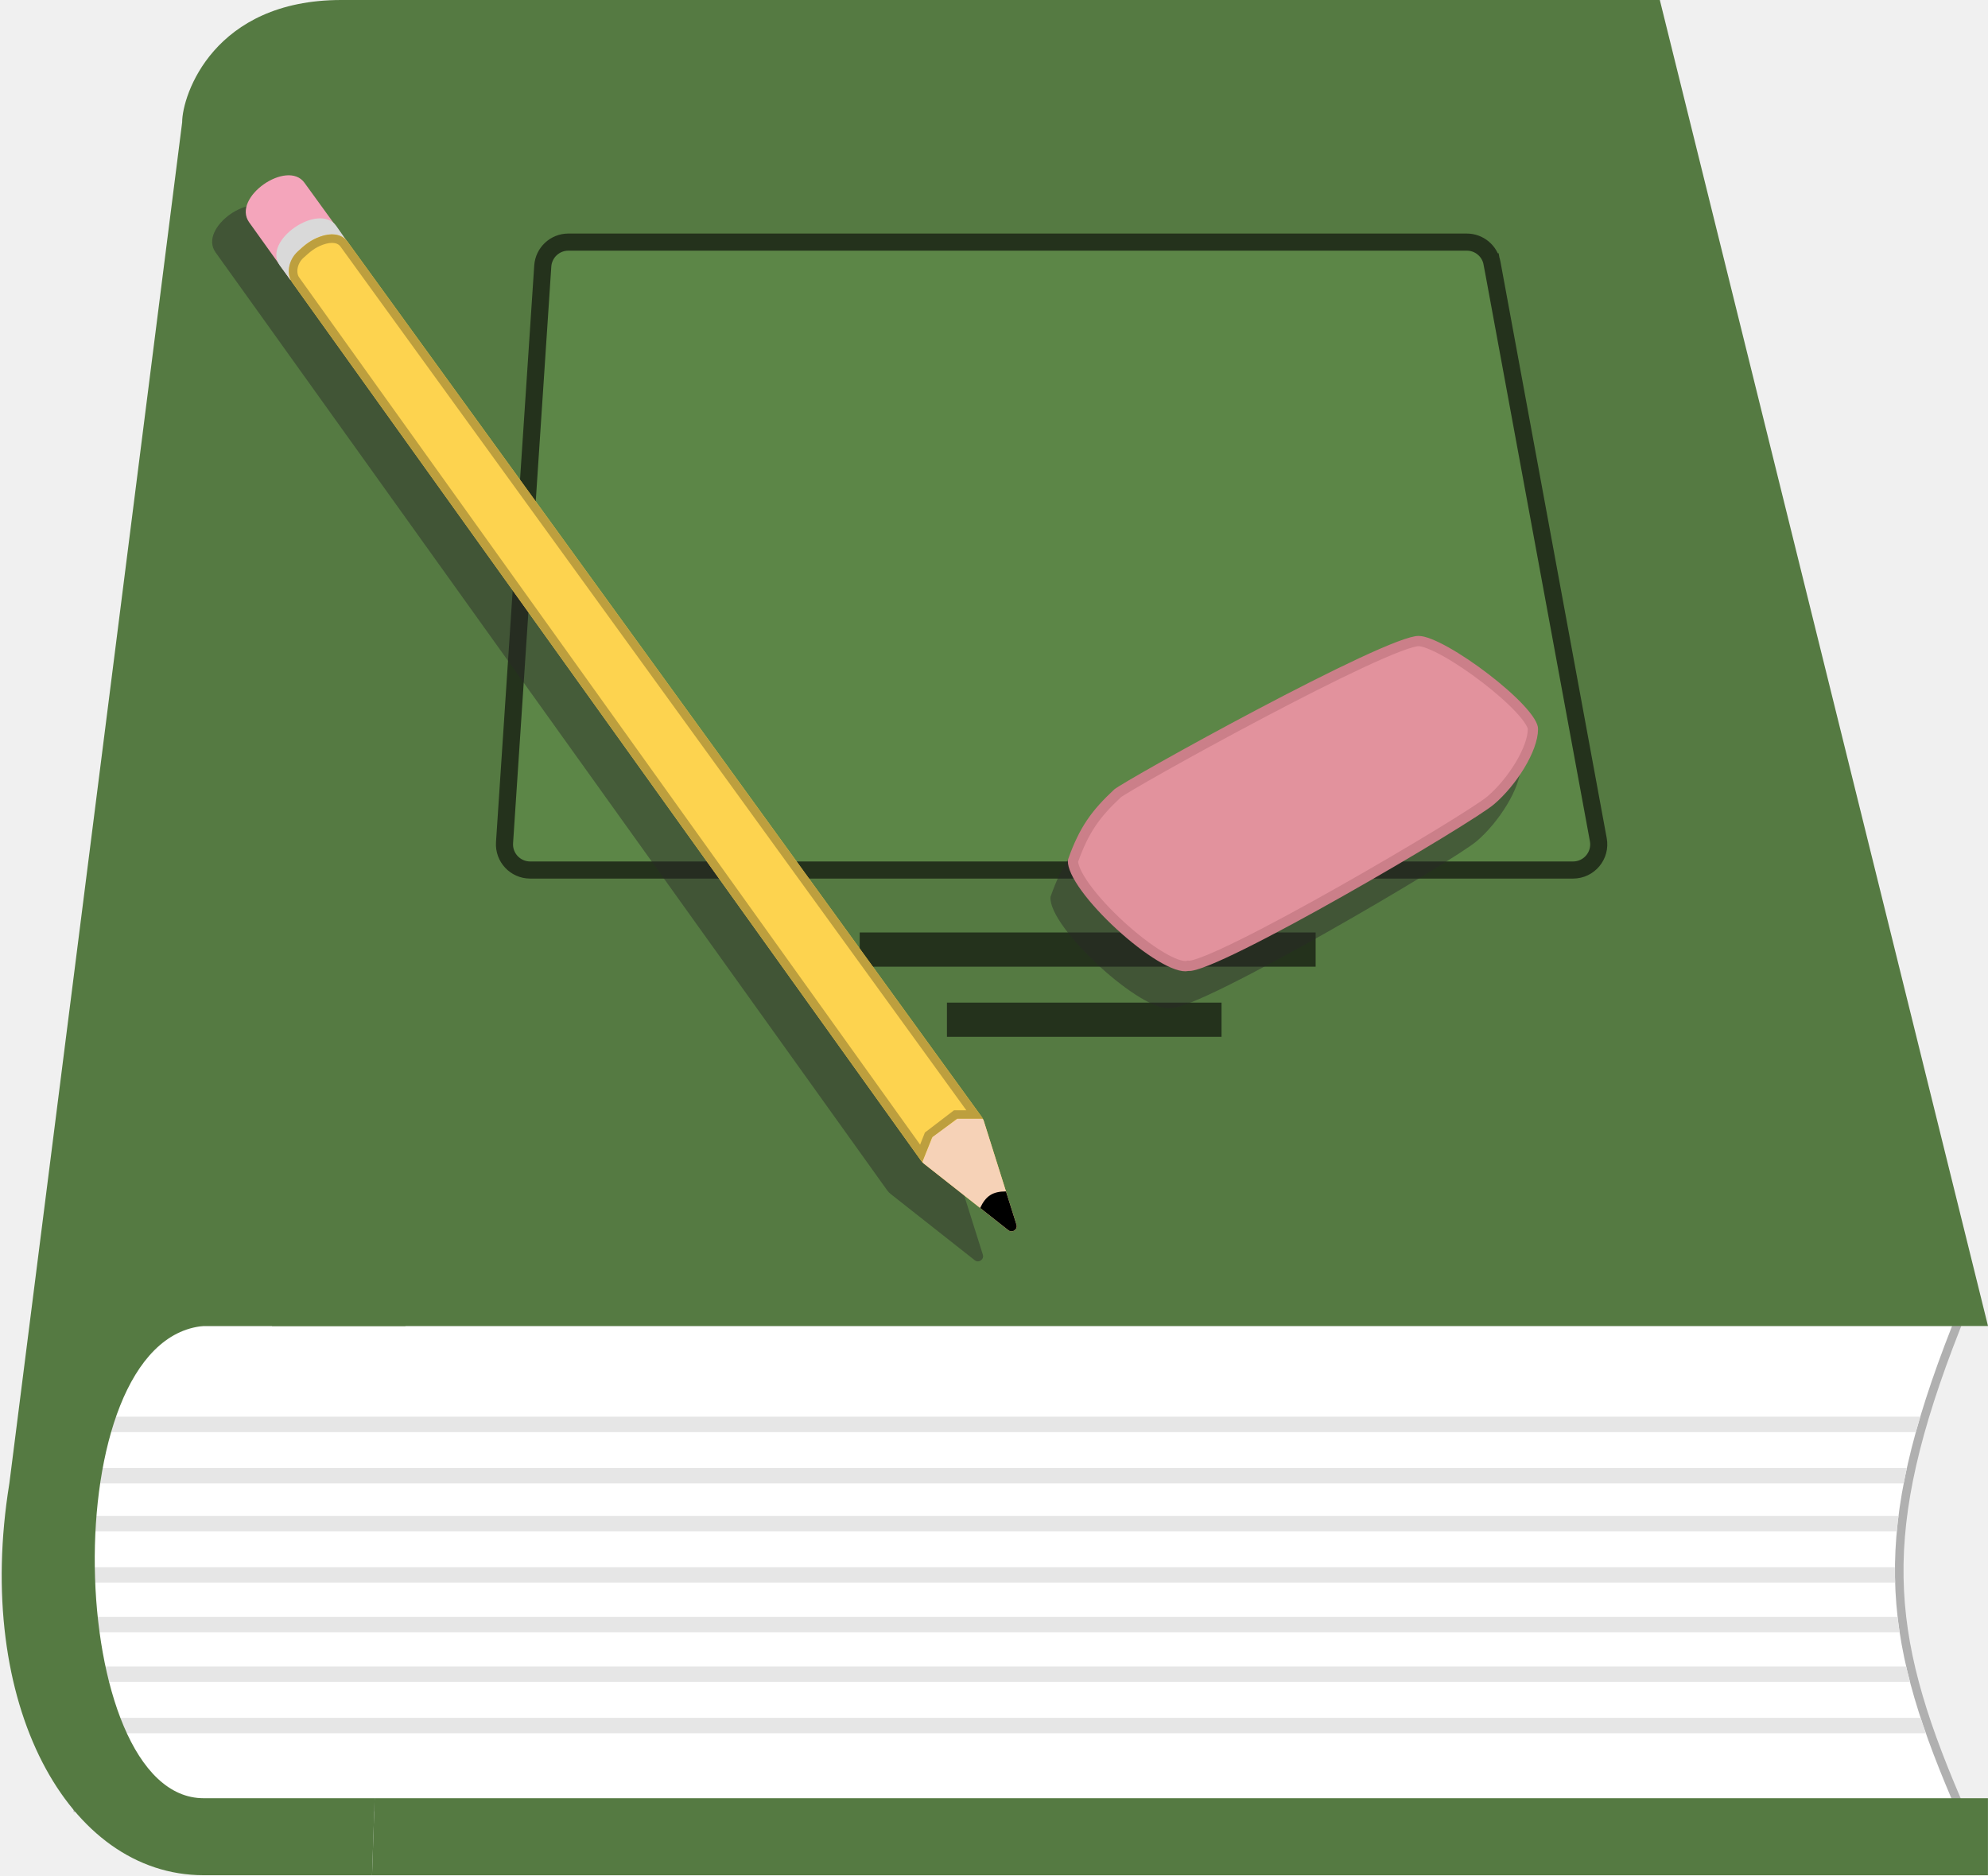
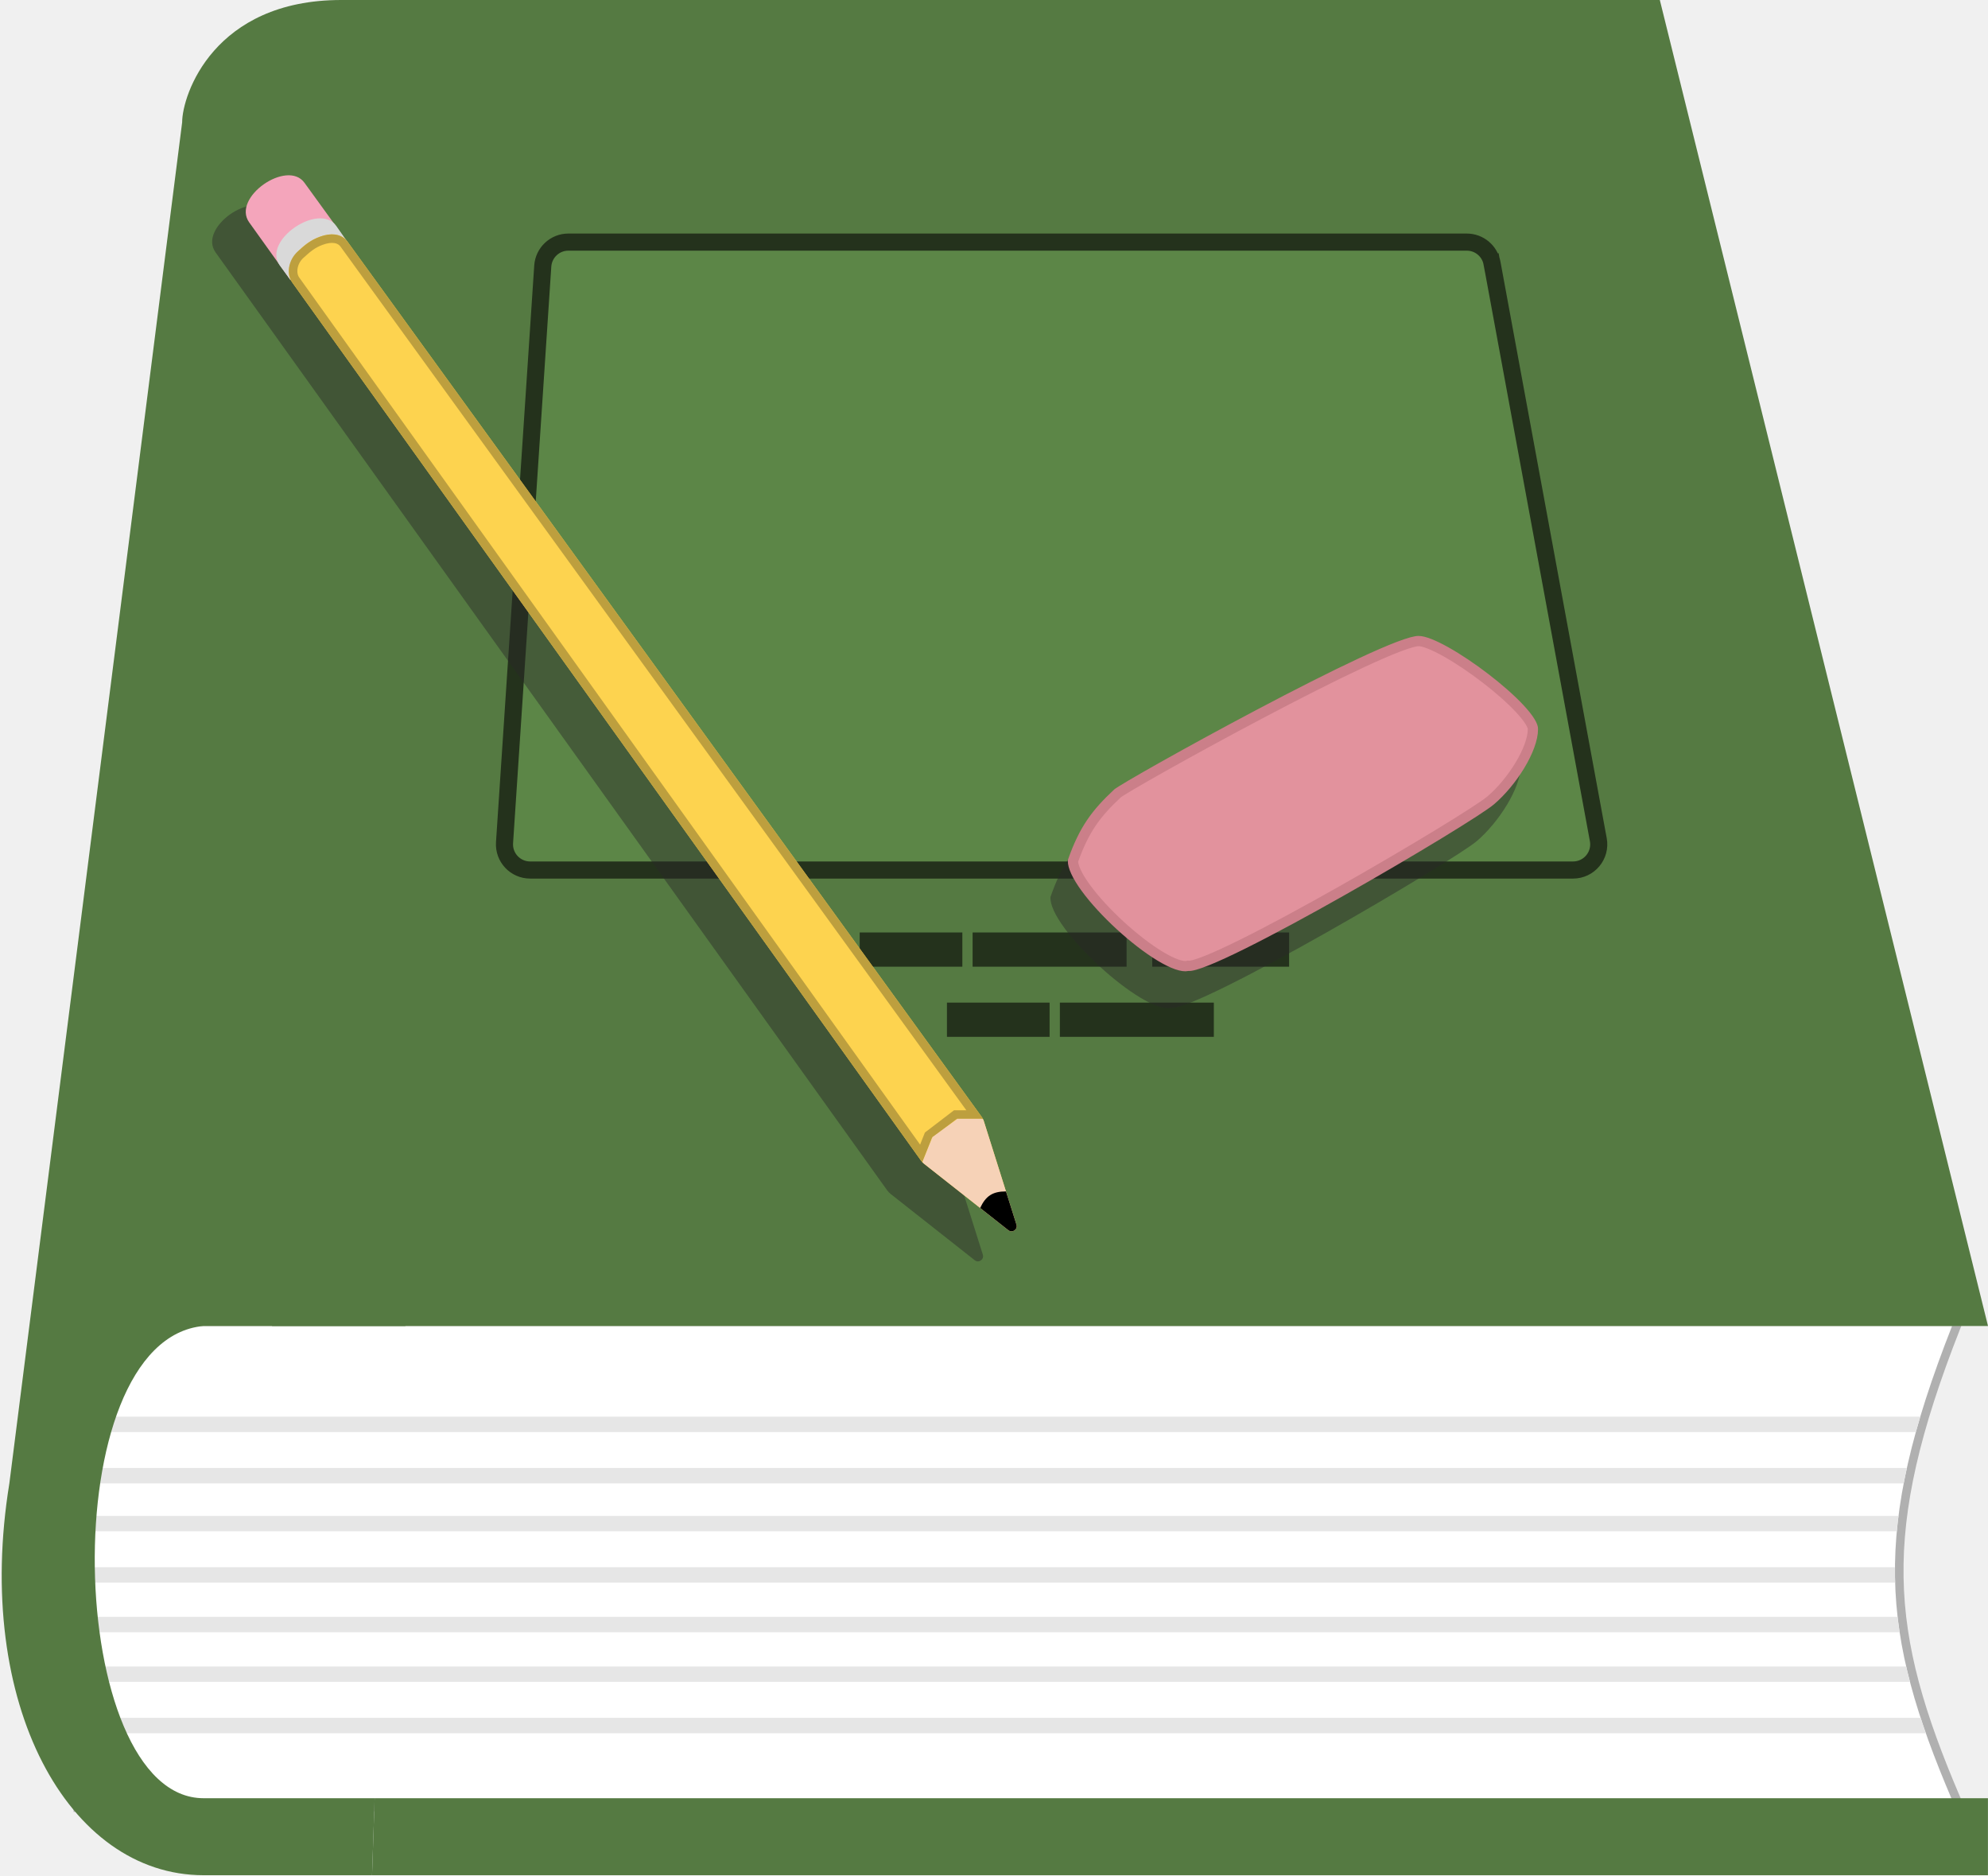
<svg xmlns="http://www.w3.org/2000/svg" width="1162" height="1096" viewBox="0 0 1162 1096" fill="none">
  <path d="M47.999 772.5H45.499V775V1054V1056.5L48.003 1056.5L1141 1054.5L1144.78 1054.49L1143.3 1051.02C1122.54 1002.42 1110.85 963.581 1110.15 922.015C1109.44 880.438 1119.72 835.895 1143.33 775.916L1144.67 772.5H1141H47.999Z" fill="white" stroke="#B0B0B0" stroke-width="5" />
  <path fill-rule="evenodd" clip-rule="evenodd" d="M47.97 837V828L1122.39 828C1121.48 831.038 1120.61 834.037 1119.79 837H47.97ZM47.97 867V858H1114.55C1113.88 861.035 1113.26 864.034 1112.69 867H47.97ZM47.97 895V886H1109.65C1109.27 889.028 1108.94 892.026 1108.66 895H47.97ZM47.97 925V916H1107.59C1107.57 919.016 1107.6 922.014 1107.69 925H47.97ZM47.97 954V945H1109.12C1109.47 948.001 1109.86 951 1110.32 954H47.97ZM47.97 983V974H1114.14C1114.83 976.987 1115.57 979.985 1116.36 983H47.97ZM47.97 1013V1004H1122.57C1123.55 1006.97 1124.57 1009.97 1125.64 1013H47.97Z" fill="#E6E6E6" />
  <path d="M218.97 1051H1161.97V1096H217.47L218.97 1051Z" fill="#557A42" />
  <path d="M209.934 0H970.177L1162 775H158.999L209.934 0Z" fill="#557A42" />
  <path d="M106.47 71.5C106.47 55.5 124.97 -1.55568e-05 199.47 0H283.97L236.97 775H118.97C30.47 783 37.965 1051 118.999 1051H218.999L217.47 1096H118.97C39.97 1096 -15.53 996 5.47 867L106.47 71.5Z" fill="#557A42" />
  <path d="M934.226 490.781C935.926 499.999 928.849 508.5 919.475 508.5H309.869C301.194 508.5 294.328 501.163 294.902 492.507L317.25 155.508C317.772 147.626 324.318 141.5 332.217 141.5H857.349C864.584 141.5 870.789 146.665 872.1 153.781L876.858 152.904L872.1 153.781L934.226 490.781Z" fill="#5C8647" stroke="#24321C" stroke-width="10" />
-   <path d="M502.499 555L768.999 555M553.499 596H713.999" stroke="#24321C" stroke-width="20" stroke-dasharray="300 250 620 300 450 620" />
+   <path d="M502.499 555L768.999 555M553.499 596H713.999" stroke="#24321C" stroke-width="20" stroke-dasharray="60 6 90 15 80 30" />
  <path d="M126.022 147.545C115.608 133.003 148.31 110.399 158.338 124.403L183.51 158.851L553.935 670.02C554.629 670.977 555.164 672.04 555.519 673.168L574.476 733.314C575.364 736.13 572.077 738.4 569.758 736.573L520.661 697.888C519.848 697.247 519.129 696.494 518.526 695.652L151.141 182.598L126.022 147.545Z" fill="#292929" fill-opacity="0.45" />
  <path d="M145.666 129.993C135.253 115.451 167.954 92.847 177.983 106.851L202.885 141.197L169.819 163.721L145.666 129.993Z" fill="#F4A5BB" />
  <path d="M163.498 155.109C153.085 140.567 186.502 118.021 196.53 132.025L202.883 141.198L169.818 163.721L163.498 155.109Z" fill="#D9D9D9" />
  <path d="M203.154 141.299L573.579 652.468C574.273 653.425 574.808 654.488 575.163 655.616L594.12 715.762C595.008 718.579 591.722 720.848 589.402 719.021L540.305 680.336C539.492 679.695 538.773 678.942 538.17 678.1L170.786 165.046C160.372 150.504 193.126 127.296 203.154 141.299Z" fill="#FDD34F" />
  <path d="M201.122 142.755L201.122 142.755L201.13 142.766L569.728 651.413L559.327 651.413L558.481 651.413L557.809 651.927L543.235 663.071L542.684 663.492L542.429 664.135L538.444 674.188L172.818 163.59L172.818 163.59C170.201 159.936 170.908 153.19 175.682 148.85L175.682 148.85C179.864 145.048 182.693 142.603 187.711 140.742C193.672 138.53 198.564 139.184 201.122 142.755Z" fill="#FDD34F" stroke="#BD9F3E" stroke-width="5" />
  <path d="M573.897 653.913C574.333 653.913 574.719 654.196 574.85 654.613L594.124 715.763C595.011 718.579 591.725 720.849 589.406 719.021L539.672 679.834C539.322 679.559 539.197 679.086 539.363 678.674L545.078 664.544L559.652 653.913L573.897 653.913Z" fill="#F6D2B7" />
  <path d="M594.123 715.763C595.01 718.579 591.724 720.848 589.405 719.021L572.901 706.017C576.214 698.992 580.188 696.342 588.002 696.342L594.123 715.763Z" fill="black" />
  <path fill-rule="evenodd" clip-rule="evenodd" d="M684.492 589.074C668.174 592.782 612.546 541.975 614.029 524.174C620.689 505.183 627.922 495.247 641.102 483.009C646.294 478.188 800.569 392.52 819.112 393.262C834.317 393.262 889.575 434.798 888.833 447.778C888.833 460.758 875.853 480.784 863.244 491.539C851.006 502.293 701.18 590.557 684.492 589.074Z" fill="#292929" fill-opacity="0.45" />
  <path d="M693.987 564.572L694.447 564.468L694.917 564.509C695.379 564.55 696.491 564.432 698.462 563.877C700.336 563.35 702.697 562.515 705.505 561.389C711.116 559.14 718.304 555.812 726.567 551.709C743.082 543.509 763.704 532.309 784.22 520.708C804.729 509.111 825.098 497.132 841.097 487.386C849.097 482.513 855.993 478.204 861.261 474.786C866.607 471.316 870.089 468.882 871.423 467.709L871.44 467.695L871.457 467.68C877.487 462.537 883.683 455.099 888.359 447.364C893.089 439.542 895.993 431.865 895.993 426.202L895.993 426.116L895.997 426.031C896.035 425.37 895.679 423.971 894.281 421.71C892.954 419.562 890.939 417.034 888.352 414.25C883.189 408.692 876.014 402.396 868.284 396.455C860.561 390.52 852.373 385.007 845.218 380.996C841.638 378.989 838.365 377.384 835.57 376.29C832.708 375.169 830.603 374.686 829.272 374.686H829.212L829.152 374.684C828.478 374.657 827.161 374.84 825.065 375.413C823.044 375.966 820.532 376.814 817.578 377.936C811.674 380.179 804.182 383.449 795.634 387.437C778.547 395.409 757.411 406.172 736.661 417.127C715.917 428.077 695.589 439.202 680.128 447.887C672.396 452.231 665.891 455.959 661.165 458.746C658.799 460.141 656.894 461.292 655.509 462.163C654.815 462.599 654.268 462.954 653.867 463.227C653.516 463.467 653.357 463.591 653.313 463.624C653.301 463.634 653.298 463.636 653.303 463.631C640.539 475.484 633.604 484.965 627.161 503.19C627.131 504.65 627.623 506.718 628.85 509.402C630.149 512.243 632.142 515.495 634.702 519.001C639.816 526.008 646.995 533.766 654.773 540.904C662.552 548.042 670.829 554.467 678.1 558.857C681.739 561.054 685.048 562.693 687.862 563.67C690.752 564.673 692.763 564.85 693.987 564.572Z" fill="#E2929D" stroke="#CB7F89" stroke-width="6" />
</svg>
